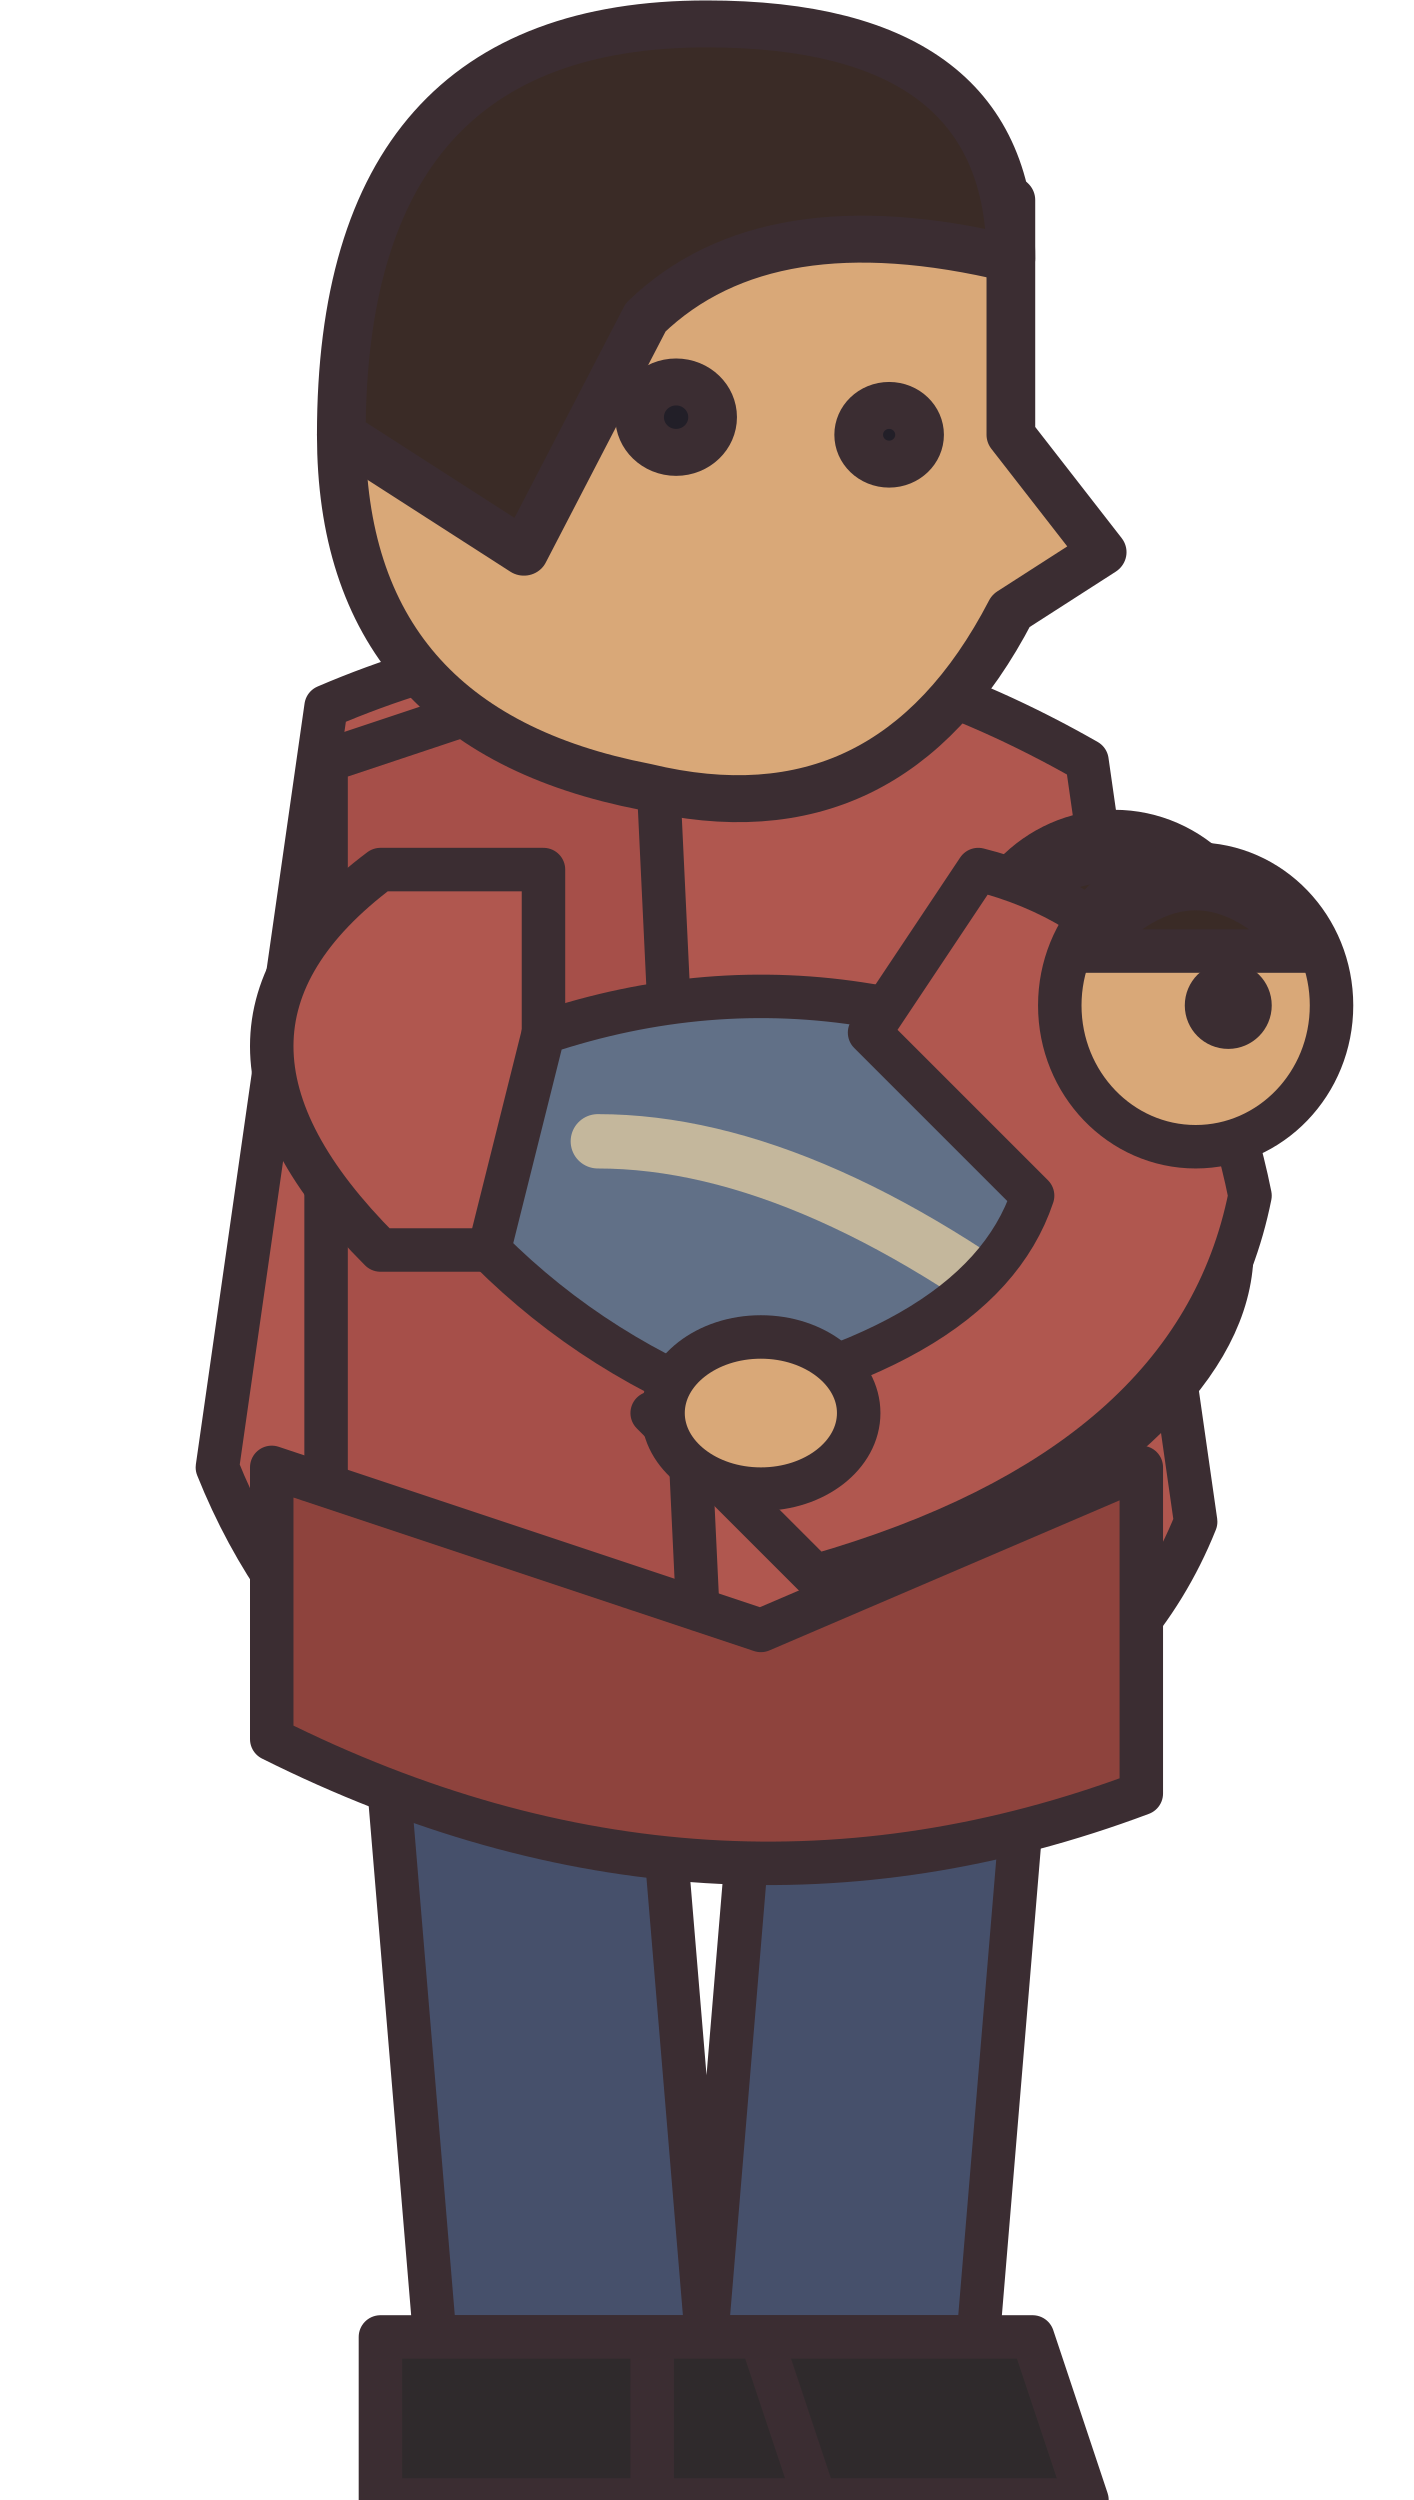
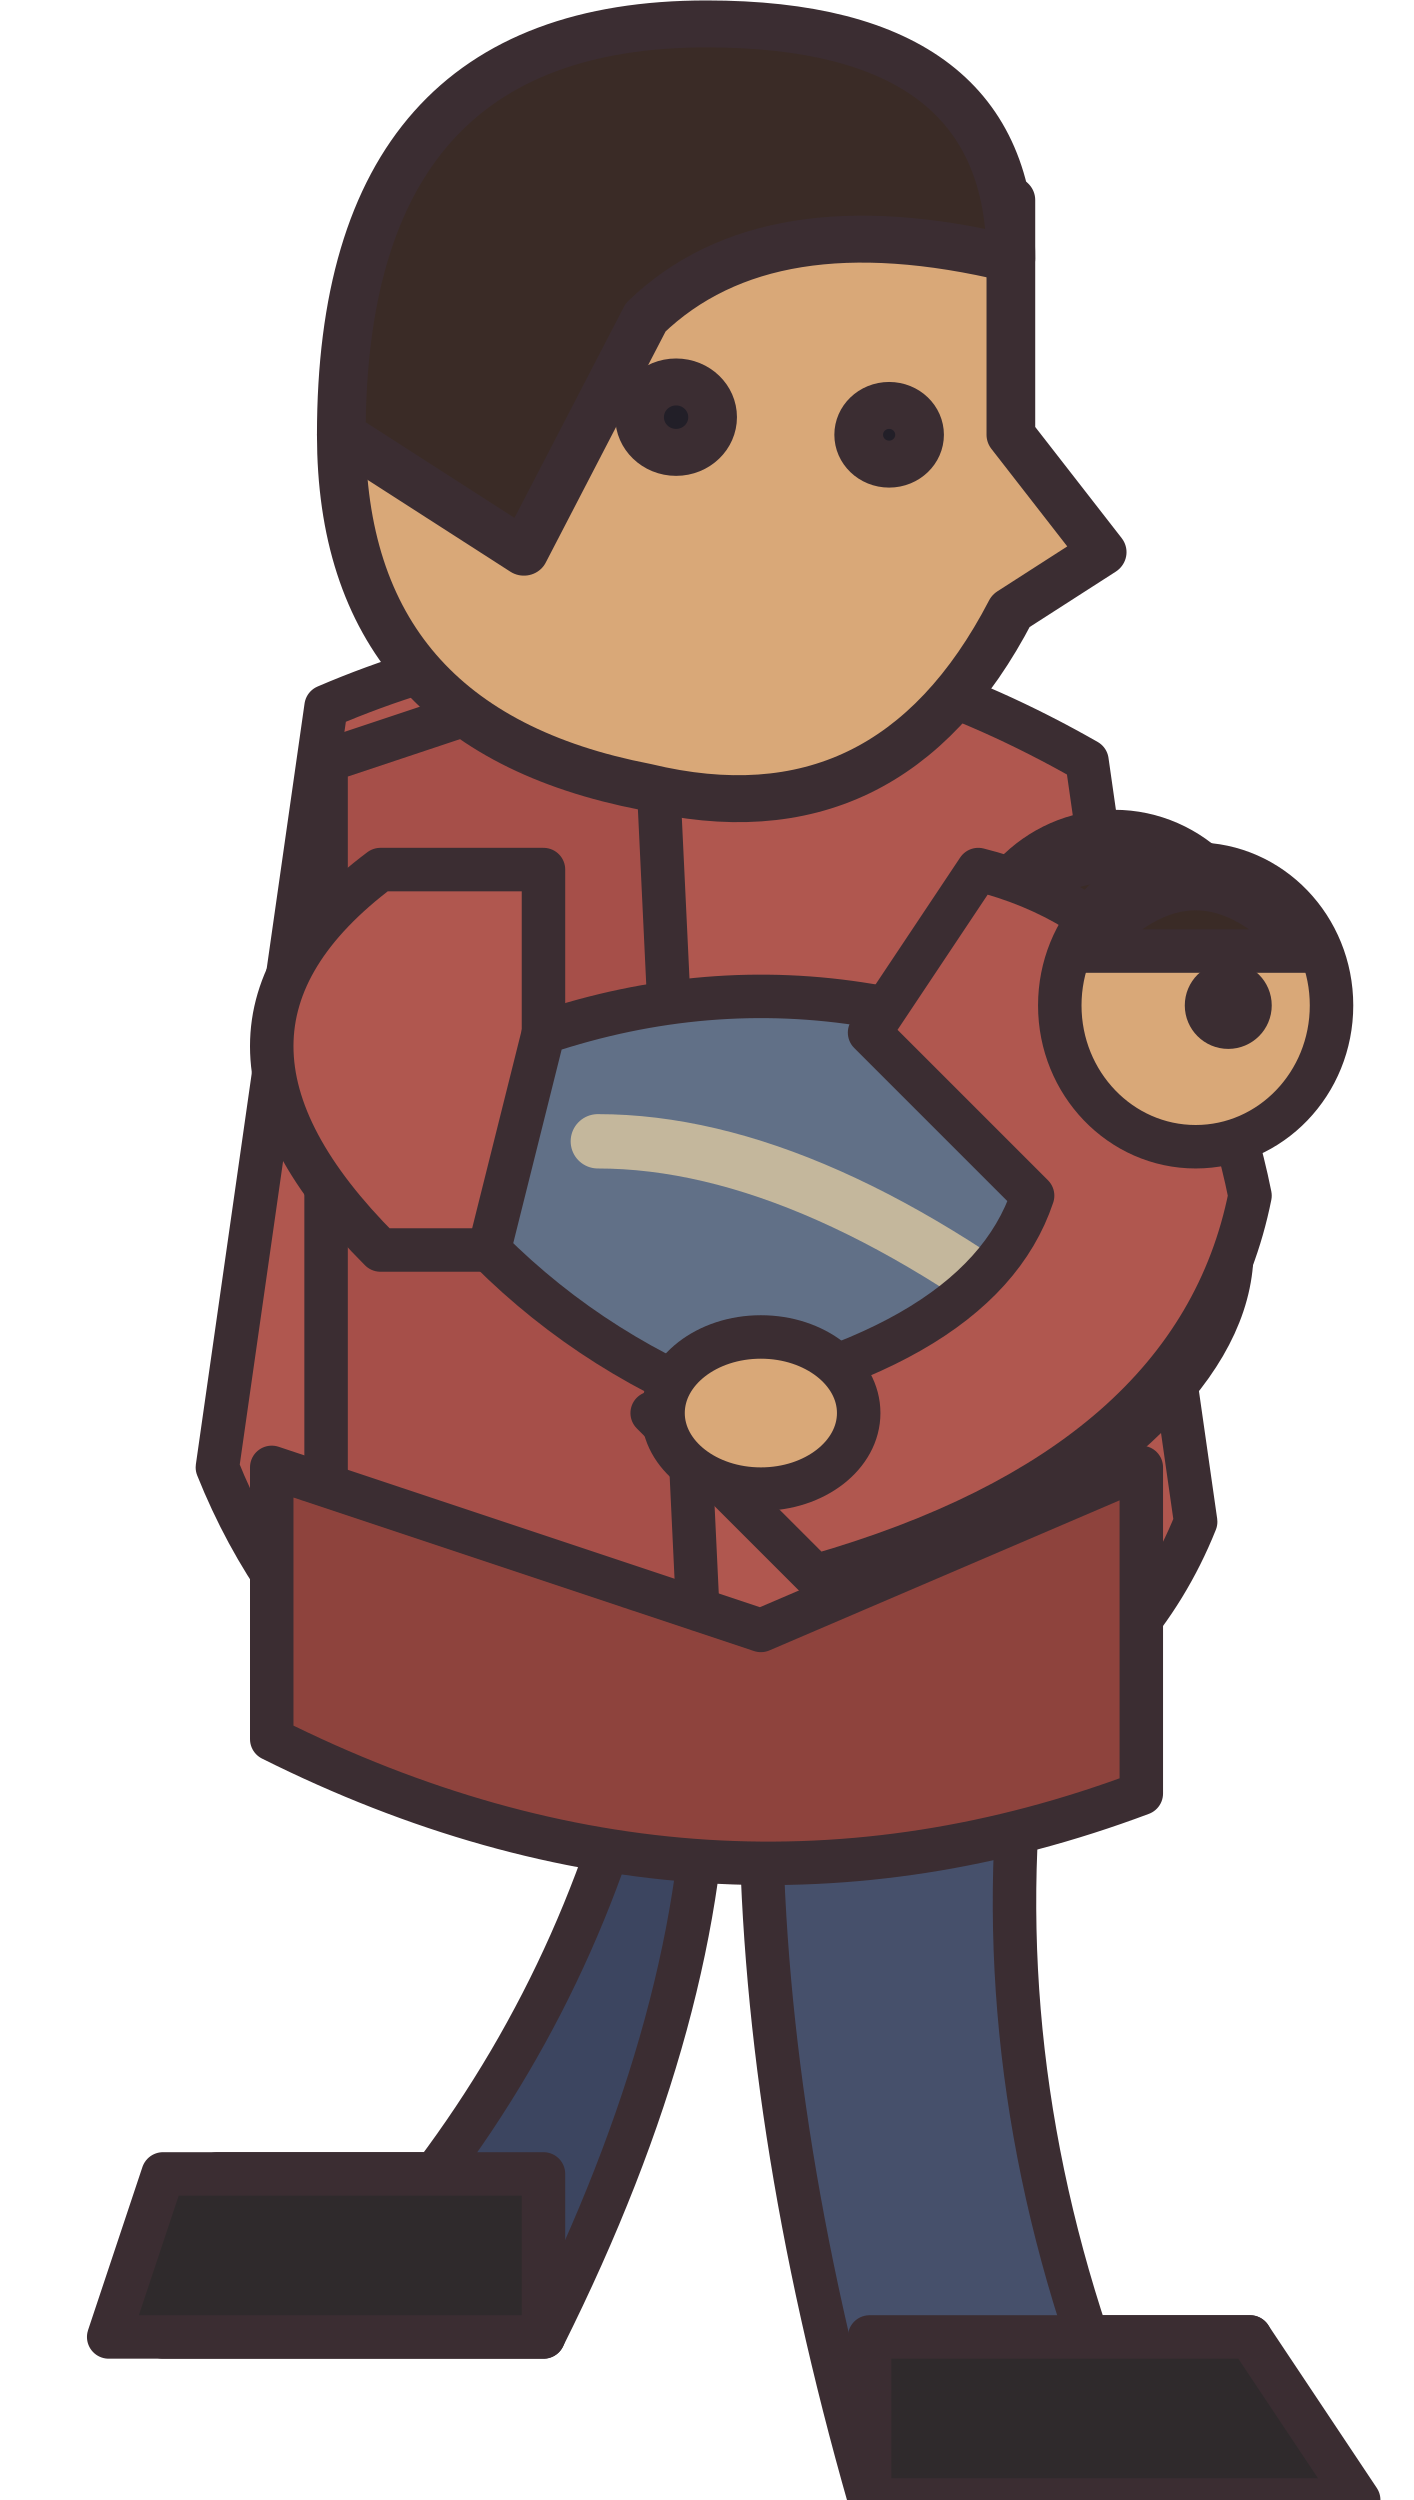
<svg xmlns="http://www.w3.org/2000/svg" width="26" height="46" viewBox="0 0 26 46" shape-rendering="geometricPrecision" stroke="#3b2d32" stroke-width="0.8" stroke-linejoin="round" stroke-linecap="round">
-   <path d="M7 31 L12 31 L13 43 L8 43Z M14 31 L19 31 L18 43 L13 43Z" fill="#46506b" />
-   <path d="M7 43 L14 43 L15 46 L7 46Z M12 43 L19 43 L20 46 L12 46Z" fill="#2f2a2c" />
+   <path d="M7 31 L12 31 Q11 36 8 40 L4 40 L3 43 L10 43 Q13 37 13 32Z" fill="#3c4560" />
+   <path d="M14 31 L19 31 Q18 37 20 43 L23 43 L24 46 L16 46 Q14 39 14 33Z" fill="#46506b" />
+   <path d="M3 40 L10 40 L10 43 L2 43Z M16 43 L23 43 L25 46 L16 46Z" fill="#2f2a2c" />
  <path d="M6 13 Q13 10 20 14 L22 28 Q20 33 12 34 Q6 32 4 27Z" fill="#b0574f" />
  <path d="M6 14 L12 12 L13 33 L6 31Z" fill="#a64f49" />
  <path d="M5 27 L14 30 L21 27 L21 33 Q13 36 5 32Z" fill="#8e433d" />
  <path d="M7 16 Q3 19 7 23 L19 23 L20 20 L10 20 L10 16Z" fill="#b0574f" />
  <ellipse cx="20" cy="21" rx="1.8" ry="1.4" fill="#d9a878" />
  <path d="M10 19 Q16 17 22 21 Q24 24 20 27 Q13 27 9 23Z" fill="#617087" />
  <path d="M11 21 Q15 21 20 25" fill="none" stroke="#c4b79c" stroke-width="1" />
  <ellipse cx="20.5" cy="18" rx="2.6" ry="2.7" fill="#d9a878" />
  <path d="M18.3 17 Q20.2 14.7 22.7 17Z" fill="#3a2b26" />
  <circle cx="21.3" cy="18" r="0.4" fill="#221f28" />
  <path d="M18 16 Q22 17 23 22 Q22 27 15 29 L12 26 Q18 25 19 22 L16 19Z" fill="#b0574f" />
  <ellipse cx="14" cy="26" rx="1.8" ry="1.4" fill="#d9a878" />
  <ellipse cx="22" cy="18.5" rx="2.5" ry="2.6" fill="#d9a878" />
  <path d="M20 17.5 Q22 15.2 24 17.5Z" fill="#3a2b26" />
  <circle cx="22.6" cy="18.5" r="0.4" fill="#221f28" />
  <g transform="translate(13 8) scale(1.12 1.08)">
    <g transform="translate(0 0)">
      <path d="M-5 -4 Q0 -8 5 -4 L5 0 L6.5 2 L5 3 Q3 7 -1 6 Q-6 5 -6 0Z" fill="#d9a878" />
      <path d="M-6 0 Q-6 -7 0 -7 Q5 -7 5 -3 Q1 -4 -1 -2 L-3 2Z" fill="#3a2b26" />
      <circle cx="3" cy="0" r="0.5" fill="#221f28" />
      <circle cx="-0.5" cy="-0.3" r="0.6" fill="#221f28" />
    </g>
  </g>
</svg>
